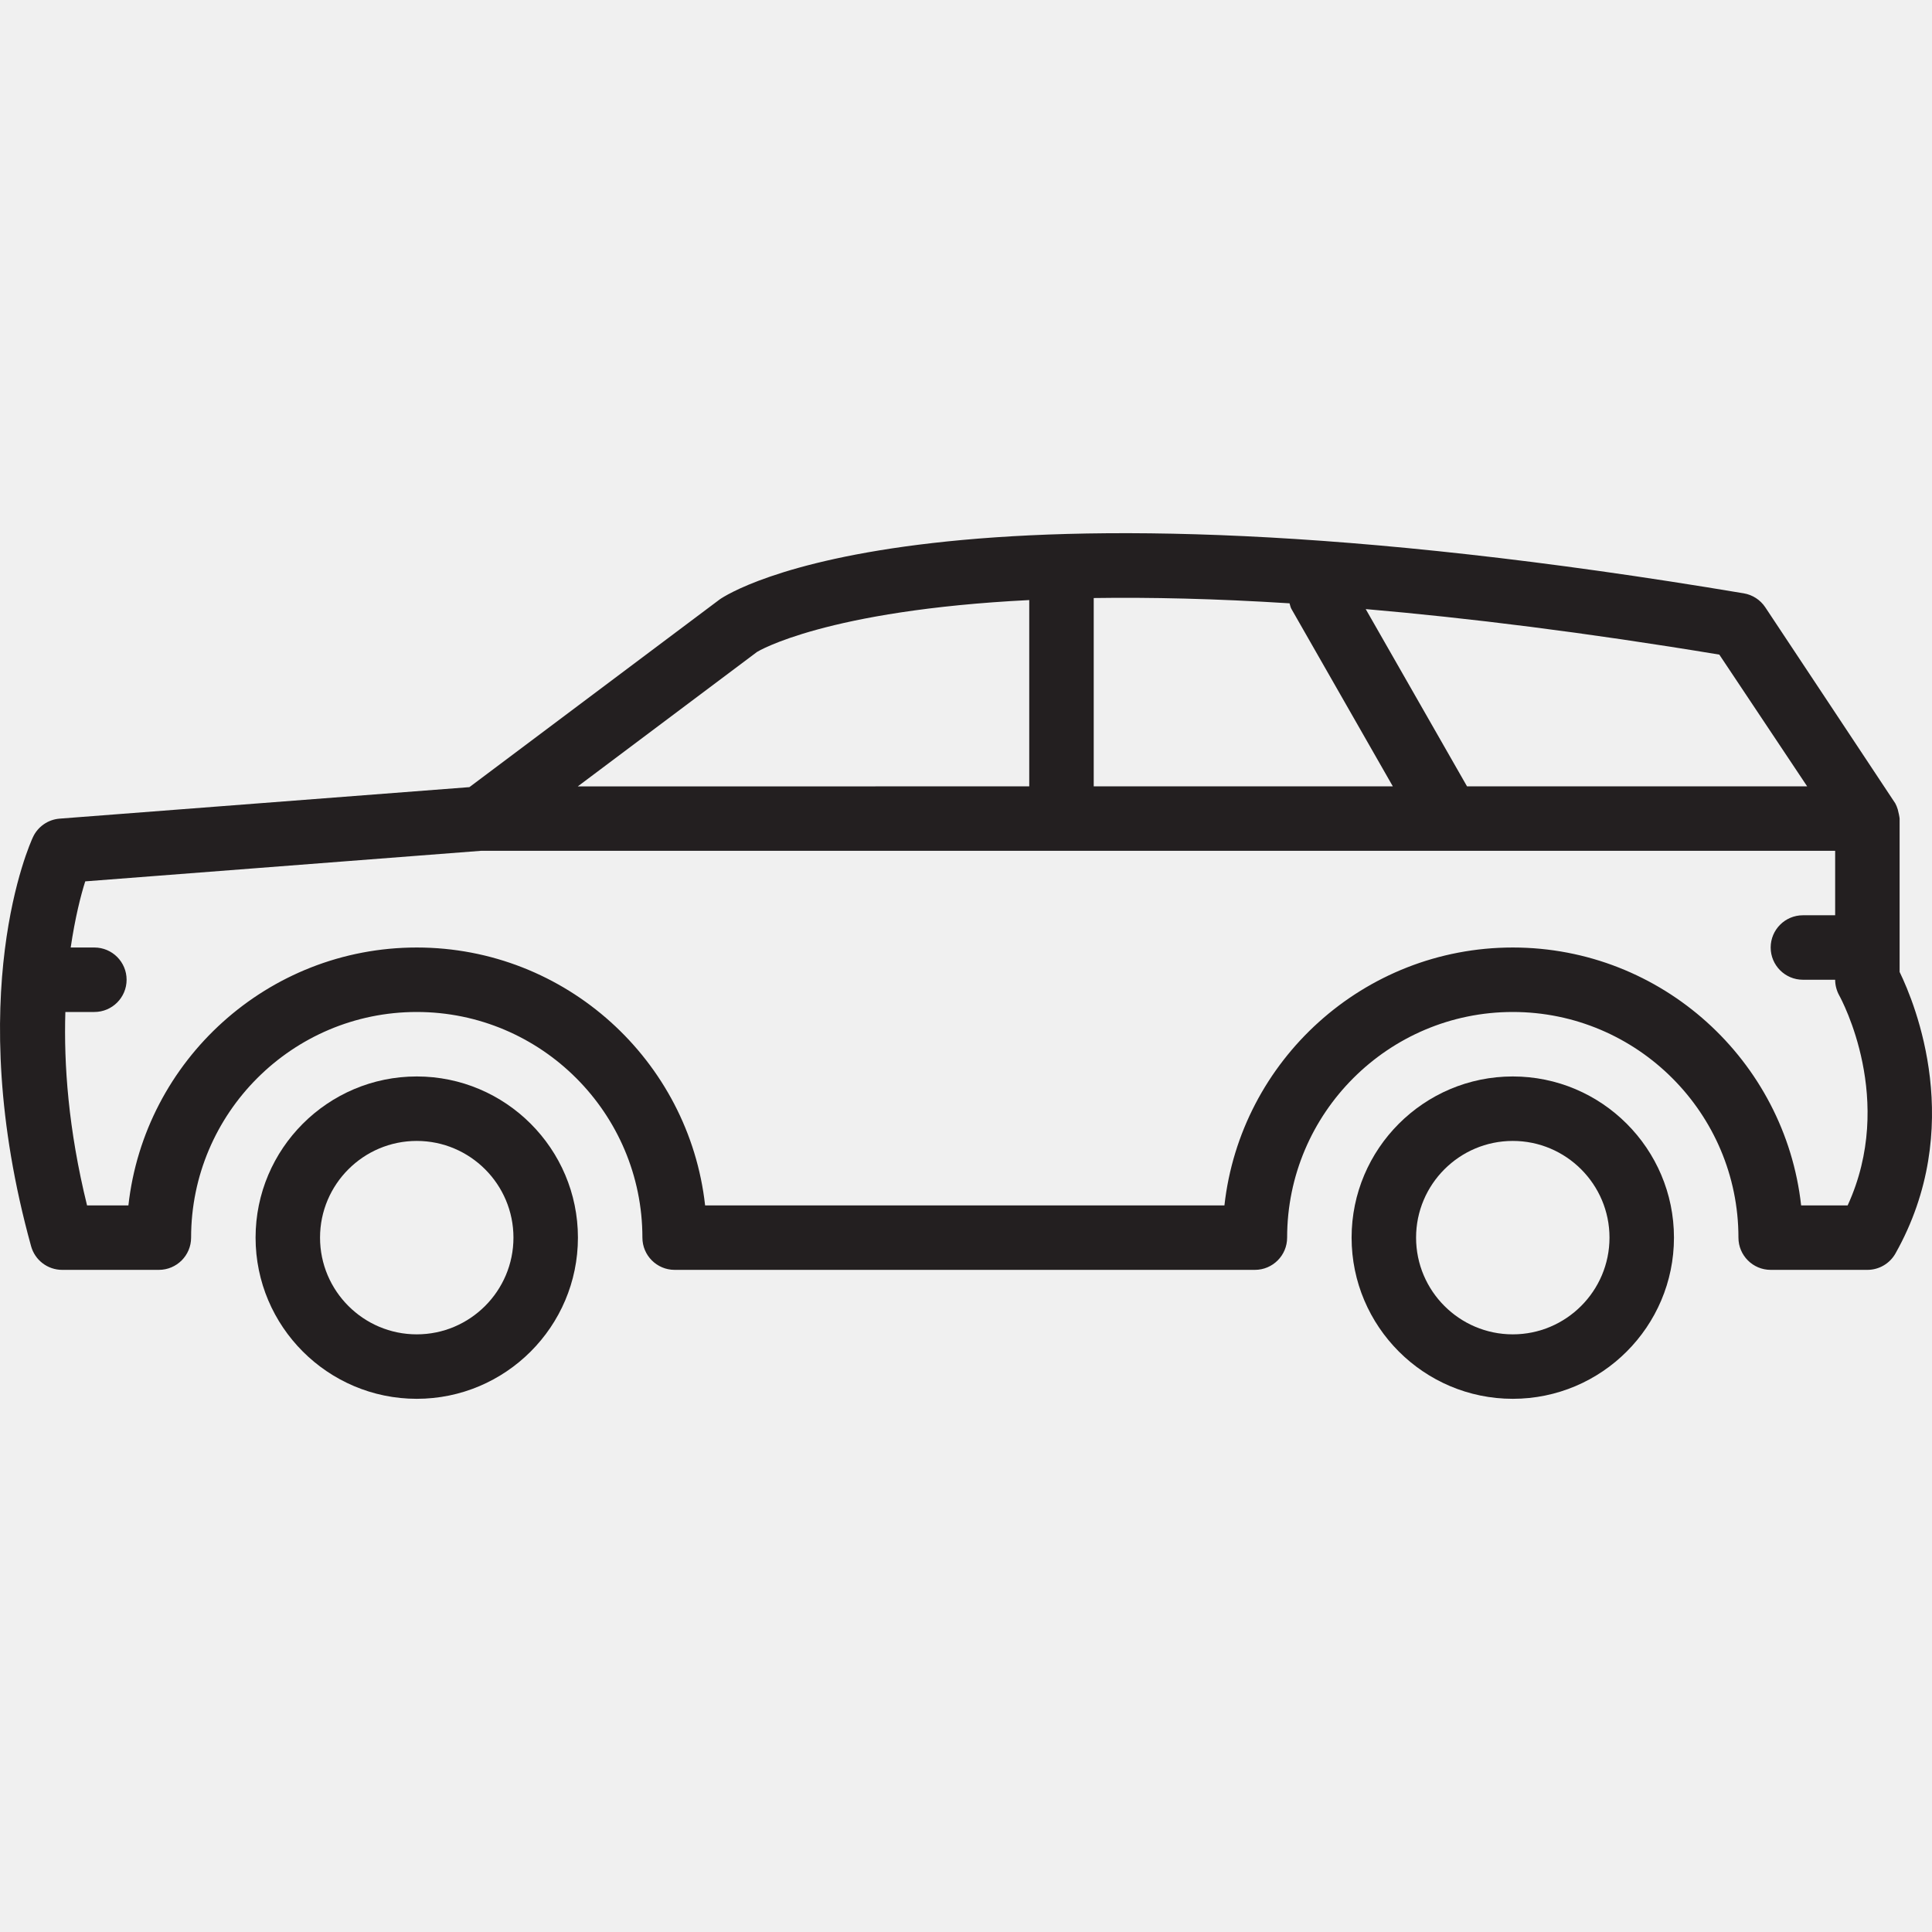
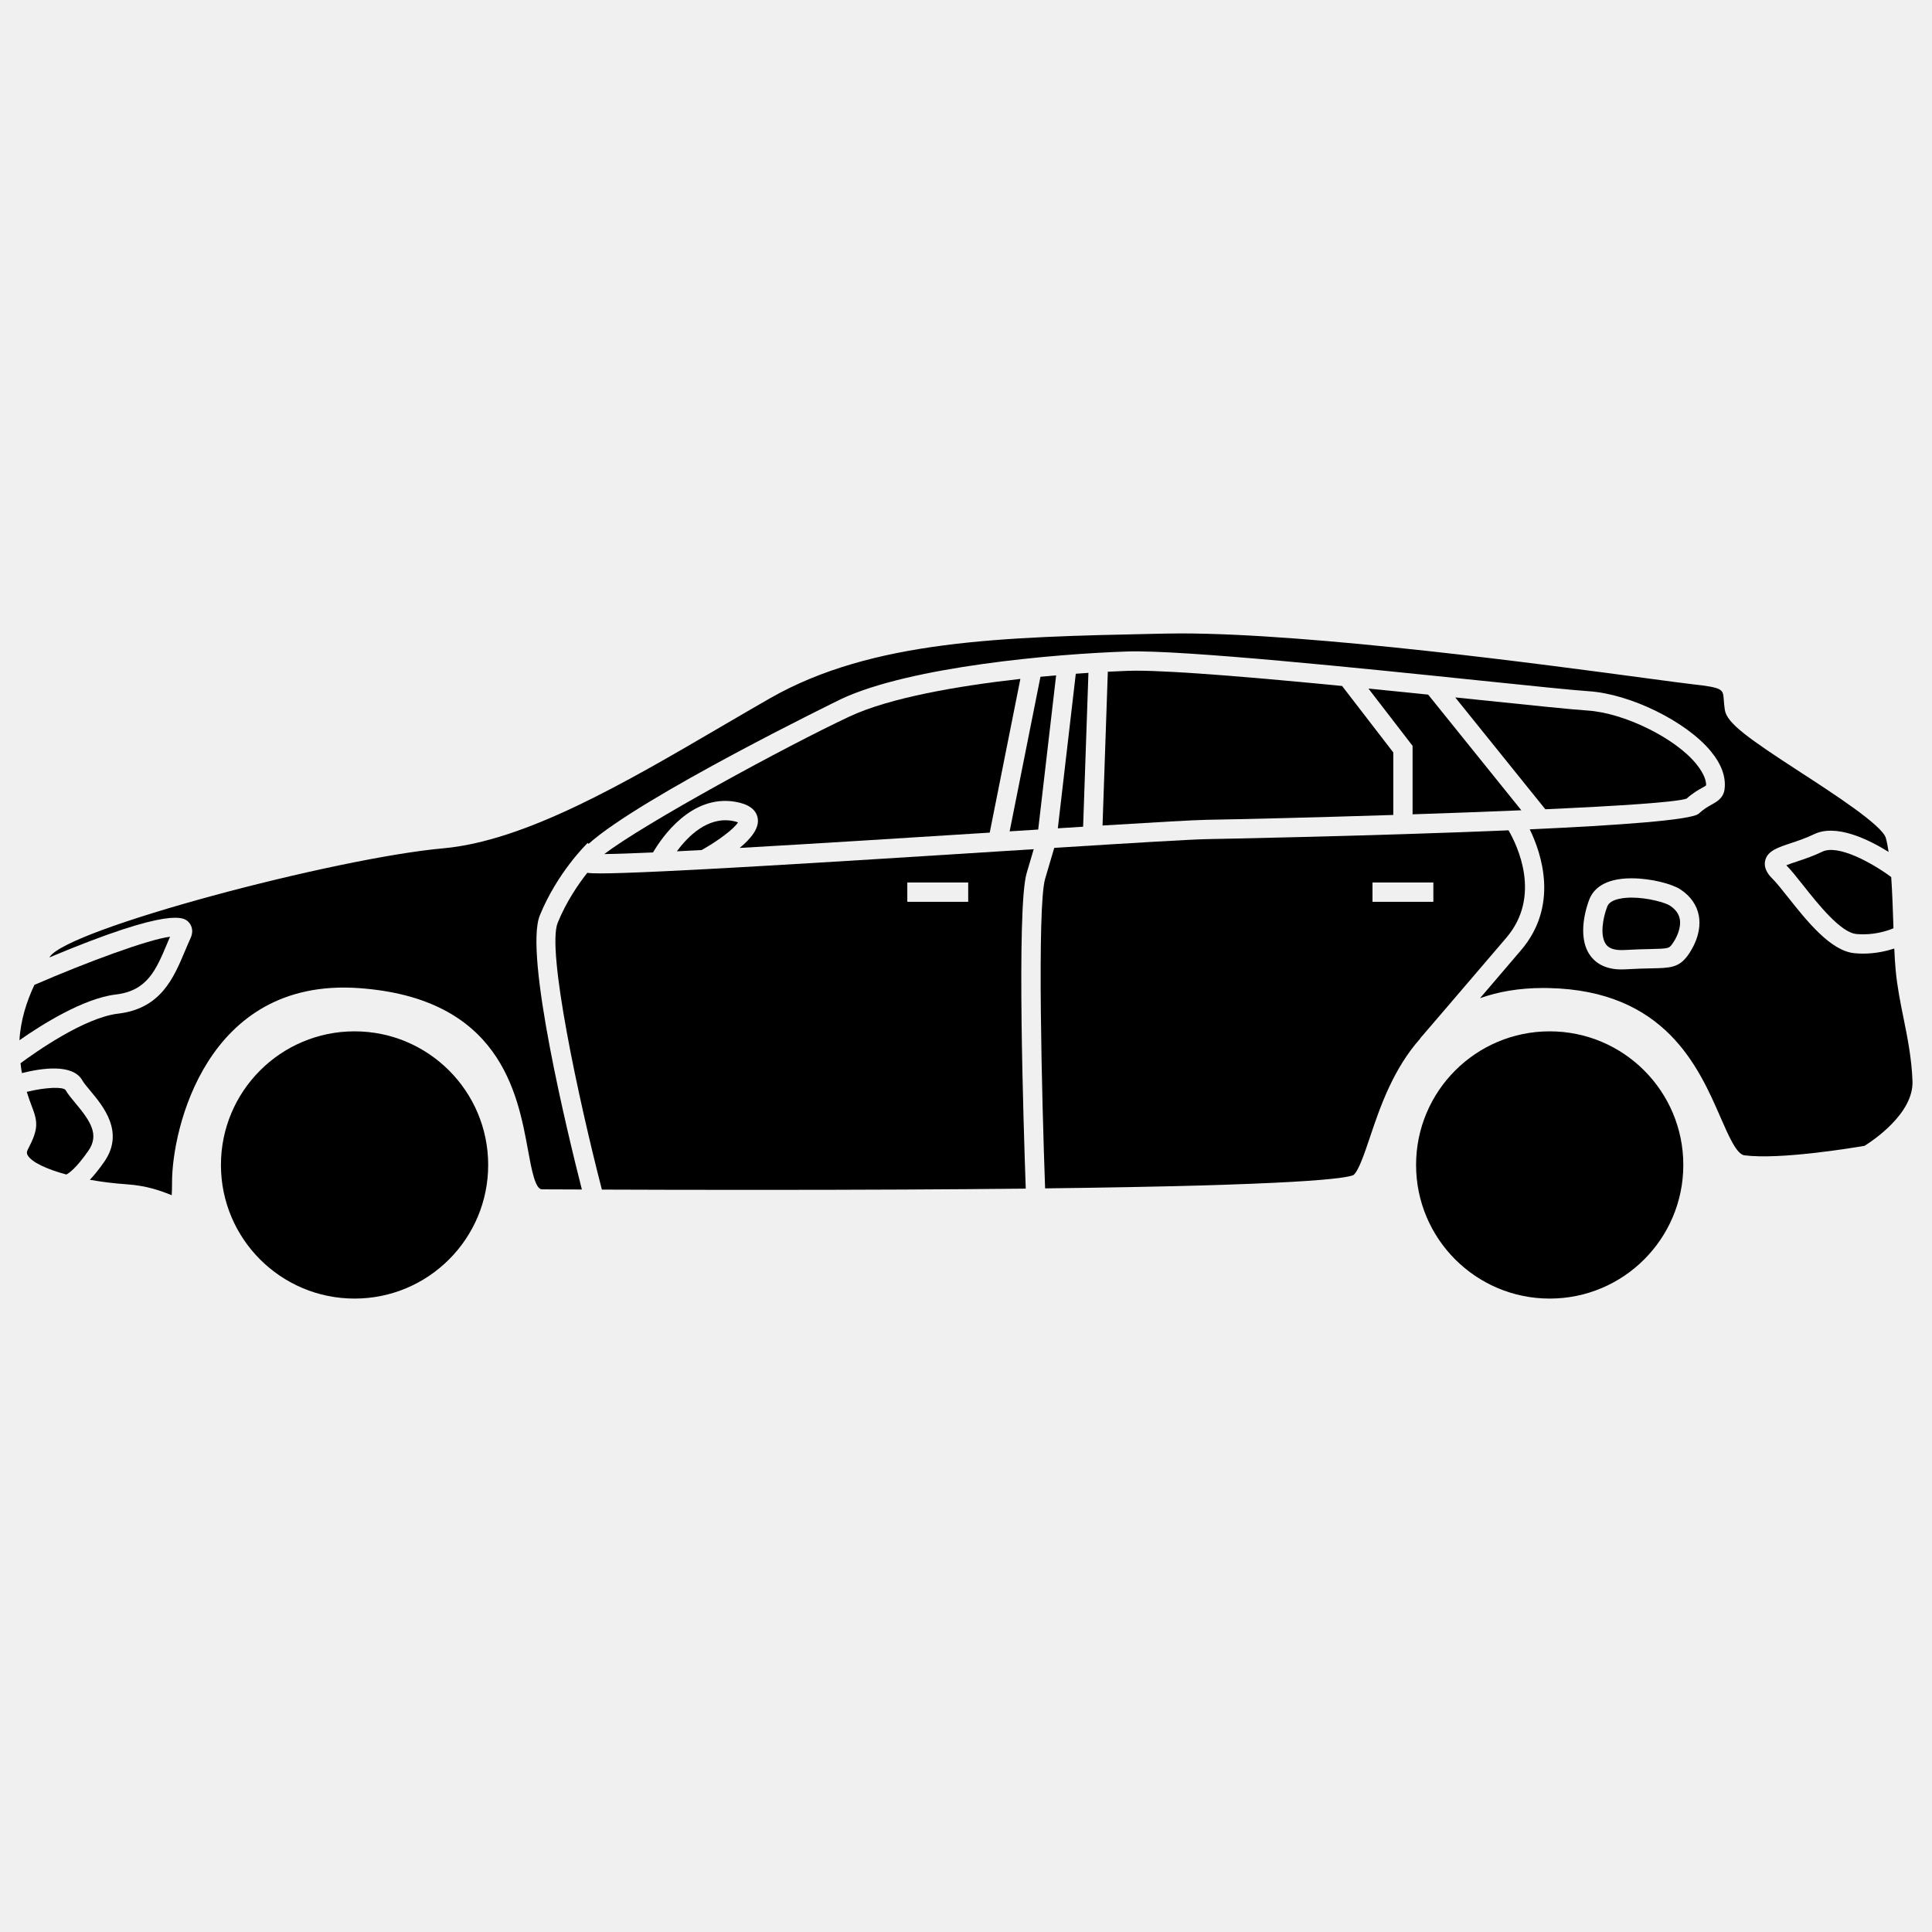
- <svg xmlns="http://www.w3.org/2000/svg" width="140" height="140" viewBox="0 0 140 140" fill="none">
-   <g clip-path="url(#clip0_40079_378)">
-     <path d="M109.622 78.004C103.182 78.004 97.942 83.243 97.942 89.683C97.942 96.124 103.182 101.363 109.622 101.363C116.062 101.363 121.302 96.124 121.302 89.683C121.302 83.243 116.062 78.004 109.622 78.004ZM109.622 96.692C105.758 96.692 102.614 93.547 102.614 89.683C102.614 85.82 105.758 82.676 109.622 82.676C113.486 82.676 116.63 85.82 116.63 89.683C116.63 93.547 113.486 96.692 109.622 96.692Z" fill="#231F20" />
-     <path d="M30.199 78.004C23.759 78.004 18.52 83.243 18.52 89.683C18.52 96.124 23.759 101.363 30.199 101.363C36.639 101.363 41.879 96.124 41.879 89.683C41.879 83.243 36.639 78.004 30.199 78.004ZM30.199 96.692C26.335 96.692 23.191 93.547 23.191 89.683C23.191 85.82 26.335 82.676 30.199 82.676C34.063 82.676 37.207 85.82 37.207 89.683C37.207 93.547 34.063 96.692 30.199 96.692Z" fill="#231F20" />
-     <path d="M137.653 70.431V59.316C137.653 59.242 137.564 58.803 137.518 58.651C137.471 58.496 137.415 58.356 137.34 58.216C137.305 58.153 127.917 44.004 127.917 44.004C127.56 43.469 126.997 43.102 126.359 42.995C67.839 33.172 52.84 42.955 52.158 43.432L34.015 57.039L4.325 59.321C3.484 59.386 2.743 59.898 2.388 60.662C2.173 61.12 -2.786 72.066 2.253 90.305C2.533 91.319 3.454 92.019 4.505 92.019H11.512C12.802 92.019 13.848 90.973 13.848 89.683C13.848 80.667 21.183 73.332 30.2 73.332C39.216 73.332 46.551 80.667 46.551 89.683C46.551 90.973 47.598 92.019 48.887 92.019H90.934C92.224 92.019 93.27 90.973 93.27 89.683C93.27 80.667 100.605 73.332 109.622 73.332C118.639 73.332 125.974 80.667 125.974 89.683C125.974 90.973 127.02 92.019 128.31 92.019H135.318C136.161 92.019 136.939 91.564 137.354 90.828C142.47 81.732 138.796 72.783 137.653 70.431ZM124.588 47.436L130.952 56.98H106.305L98.965 44.137C106.333 44.773 114.81 45.817 124.588 47.436ZM79.255 43.336C83.343 43.275 88.045 43.378 93.445 43.719C93.492 43.852 93.506 43.993 93.579 44.121L100.928 56.98L79.255 56.983V43.336ZM54.856 47.242C54.938 47.191 59.838 44.221 74.583 43.483V56.983L41.868 56.985L54.856 47.242ZM133.888 87.348H130.517C129.351 76.85 120.426 68.66 109.622 68.66C98.818 68.66 89.893 76.85 88.727 87.348H51.095C49.929 76.85 41.004 68.66 30.2 68.66C19.396 68.66 10.47 76.85 9.305 87.348H6.308C4.946 81.814 4.621 77.13 4.736 73.332H6.838C8.128 73.332 9.174 72.285 9.174 70.996C9.174 69.706 8.128 68.66 6.838 68.66H5.123C5.439 66.516 5.857 64.866 6.177 63.867L34.872 61.652H132.982V66.324H130.646C129.356 66.324 128.31 67.371 128.31 68.66C128.31 69.95 129.356 70.996 130.646 70.996H132.982C132.982 71.391 133.087 71.788 133.278 72.133C133.453 72.454 137.385 79.723 133.888 87.348Z" fill="#231F20" />
-   </g>
-   <defs>
-     <clipPath id="clip0_40079_378">
-       <rect width="140" height="140" fill="white" />
-     </clipPath>
-   </defs>
+ <svg xmlns="http://www.w3.org/2000/svg" id="Layer_1" viewBox="0 0 100 100">
+   <circle cx="18.352" cy="60.298" r="6.916" />
+   <circle cx="80.212" cy="60.298" r="6.916" />
+   <path d="m70.831 35.641 2.284 2.965v3.543c1.894-.063 3.822-.133 5.629-.209l-4.824-5.987c-.999-.102-2.037-.208-3.089-.312z" />
+   <path d="m53.854 35.03-1.595 8c.502-.032.994-.063 1.478-.093l.928-7.981c-.266.023-.535.047-.811.074z" />
+   <path d="m55.683 34.873-.93 8c.447-.028.885-.056 1.309-.082l.275-7.964c-.213.013-.432.029-.654.046z" />
+   <path d="m58.808 34.715c-.146 0-.28.002-.402.006-.32.011-.684.027-1.065.047l-.274 7.96c2.729-.168 4.768-.286 5.431-.296 1.72-.027 5.506-.119 9.619-.25v-3.235l-2.651-3.441c-4.342-.423-8.627-.791-10.658-.791z" />
+   <path d="m73.506 53.747s2.013-2.341 4.463-5.212c1.84-2.156.563-4.78.112-5.558-7.092.3-15.427.453-15.569.455-.839.013-3.979.204-7.944.454l-.471 1.595c-.428 1.45-.165 11.533-.002 16.029 13.162-.156 15.602-.515 15.964-.692.268-.228.56-1.094.868-2.011.498-1.479 1.176-3.471 2.586-5.054zm-2.466-8.07h3.151v1h-3.151z" />
+   <path d="m87.297 41.337c.322-.29.602-.446.808-.561.079-.043.177-.098.202-.123.02-.364-.272-.824-.527-1.133-1.104-1.338-3.726-2.62-5.609-2.743-.815-.053-2.937-.273-5.622-.552-.396-.041-.807-.083-1.227-.127l4.664 5.789c3.751-.169 6.74-.361 7.311-.55z" />
+   <path d="m31.064 45.207c-.324 0-.549-.011-.668-.029-.475.603-1.085 1.496-1.529 2.583-.576 1.413 1.059 9.056 2.286 13.812 1.966.008 4.698.015 7.819.015 5.678 0 10.317-.024 14.121-.065-.111-3.117-.482-14.538.045-16.324l.367-1.245c-.639.04-1.293.082-1.96.124-7.942.503-17.826 1.129-20.481 1.129zm19.05 1.47h-3.152v-1h3.152z" />
+   <path d="m35.036 44.063c.409-.021.837-.042 1.284-.066.872-.488 1.697-1.118 1.879-1.431-.058-.024-.156-.055-.314-.082-1.281-.209-2.289.817-2.849 1.579z" />
+   <path d="m3.906 57.1c-.201-.24-.391-.468-.516-.685-.138-.167-1.011-.144-2.005.099.094.305.184.543.258.737.312.817.365 1.172-.201 2.242-.072.137-.058.216-.012.299.2.359.965.718 2.002 1.001.12-.059.493-.297 1.141-1.228.587-.842.094-1.553-.667-2.465z" />
+   <path d="m8.649 48.846c.051-.121.102-.241.153-.361-1.125.139-4.287 1.306-7.021 2.492-.399.852-.713 1.809-.774 2.865 1.148-.803 3.311-2.17 4.99-2.367 1.626-.192 2.079-1.267 2.652-2.629z" />
+   <path d="m38.285 43.889c3.908-.222 8.686-.523 12.943-.793l1.586-7.956c-3.244.363-6.77.977-8.833 1.942-3.272 1.53-10.656 5.554-12.701 7.124.588-.006 1.459-.037 2.521-.084.457-.78 1.972-3.001 4.248-2.624.701.117 1.095.406 1.171.861.087.511-.355 1.051-.935 1.53z" />
+   <path d="m94.326 44.082c-.477.231-.946.387-1.323.512-.175.058-.391.13-.544.193.244.244.535.611.87 1.034.773.974 1.942 2.447 2.752 2.522.851.082 1.561-.145 1.925-.295-.003-.098-.007-.193-.01-.292-.026-.777-.055-1.604-.107-2.36-1.027-.759-2.76-1.699-3.563-1.314z" />
+   <path d="m86.422 46.867c-.212-.138-1.103-.407-1.975-.407-.323 0-1.094.045-1.254.458-.245.634-.375 1.512-.079 1.944.054.078.216.315.806.315l.143-.004c.582-.034 1.028-.043 1.379-.051.932-.02.944-.037 1.101-.246.236-.316.483-.846.403-1.3-.05-.28-.221-.512-.524-.709z" />
+   <path d="m98.526 52.693c-.162-.799-.329-1.625-.408-2.493-.03-.333-.053-.706-.071-1.104-.41.134-.97.263-1.615.263-.145 0-.292-.006-.444-.021-1.233-.116-2.458-1.658-3.441-2.897-.322-.406-.601-.756-.804-.958-.12-.119-.485-.48-.378-.939.116-.5.649-.676 1.323-.9.368-.123.785-.261 1.203-.463 1.145-.557 2.82.264 3.863.914-.04-.27-.087-.519-.144-.723-.182-.651-2.717-2.297-4.396-3.387-2.713-1.762-3.829-2.548-3.936-3.237-.031-.203-.045-.382-.057-.542-.039-.533-.045-.614-1.606-.788-.409-.046-1.255-.159-2.414-.315-5.152-.693-17.218-2.317-24.092-2.317-.286 0-.562.003-.829.009l-.483.01c-7.858.167-14.646.312-19.941 3.338-.824.471-1.665.962-2.516 1.46-4.979 2.913-10.127 5.925-14.408 6.307-5.538.495-19.464 4.17-20.368 5.631-.003.005-.006.01-.009.016 6.375-2.675 6.99-2.051 7.2-1.836.101.103.313.39.104.846-.101.219-.194.442-.288.665-.587 1.395-1.252 2.976-3.457 3.234-1.748.205-4.284 1.999-5.051 2.567.022.169.036.337.073.51 1.028-.259 2.621-.496 3.121.37.092.159.248.341.417.544.668.802 1.788 2.144.721 3.677-.274.395-.52.693-.743.931.6.107 1.241.189 1.897.233 1.07.071 1.794.353 2.228.521.036.014.074.028.111.043.011-.156.017-.383.017-.678 0-2.701 1.756-10.578 9.639-10.042 7.342.507 8.246 5.442 8.786 8.391.183.997.371 2.027.723 2.027l1.339.005c.219.001.464.002.726.003-.701-2.751-3-12.168-2.177-14.187.904-2.217 2.415-3.69 2.479-3.751l.046.048c2.722-2.447 12.97-7.448 13.09-7.504 3.579-1.672 10.998-2.329 14.816-2.454 2.84-.087 12.182.876 18.279 1.509 2.675.277 4.787.497 5.583.549 2.151.141 5.044 1.563 6.316 3.105.553.67.793 1.332.713 1.966-.057.456-.397.646-.672.799-.192.107-.41.229-.665.466-.357.334-4.176.605-8.746.813.621 1.279 1.509 3.958-.452 6.256-.771.903-1.487 1.741-2.122 2.483.927-.33 2.004-.528 3.278-.528l.269.003c6.035.125 7.763 4.085 8.906 6.705.428.979.831 1.903 1.235 1.954 1.858.234 5.587-.386 6.216-.493.421-.262 2.548-1.674 2.48-3.356-.046-1.191-.259-2.242-.464-3.258zm-11.183-3.217c-.461.617-.905.626-1.88.646-.342.007-.776.017-1.342.05-.069.004-.137.006-.201.006 0 0 0 0-.001 0-.922 0-1.396-.408-1.63-.75-.692-1.012-.145-2.568-.027-2.87.193-.5.73-1.097 2.186-1.097 1.016 0 2.099.295 2.521.569.532.347.865.822.963 1.374.17.966-.409 1.83-.589 2.072z" />
</svg>
